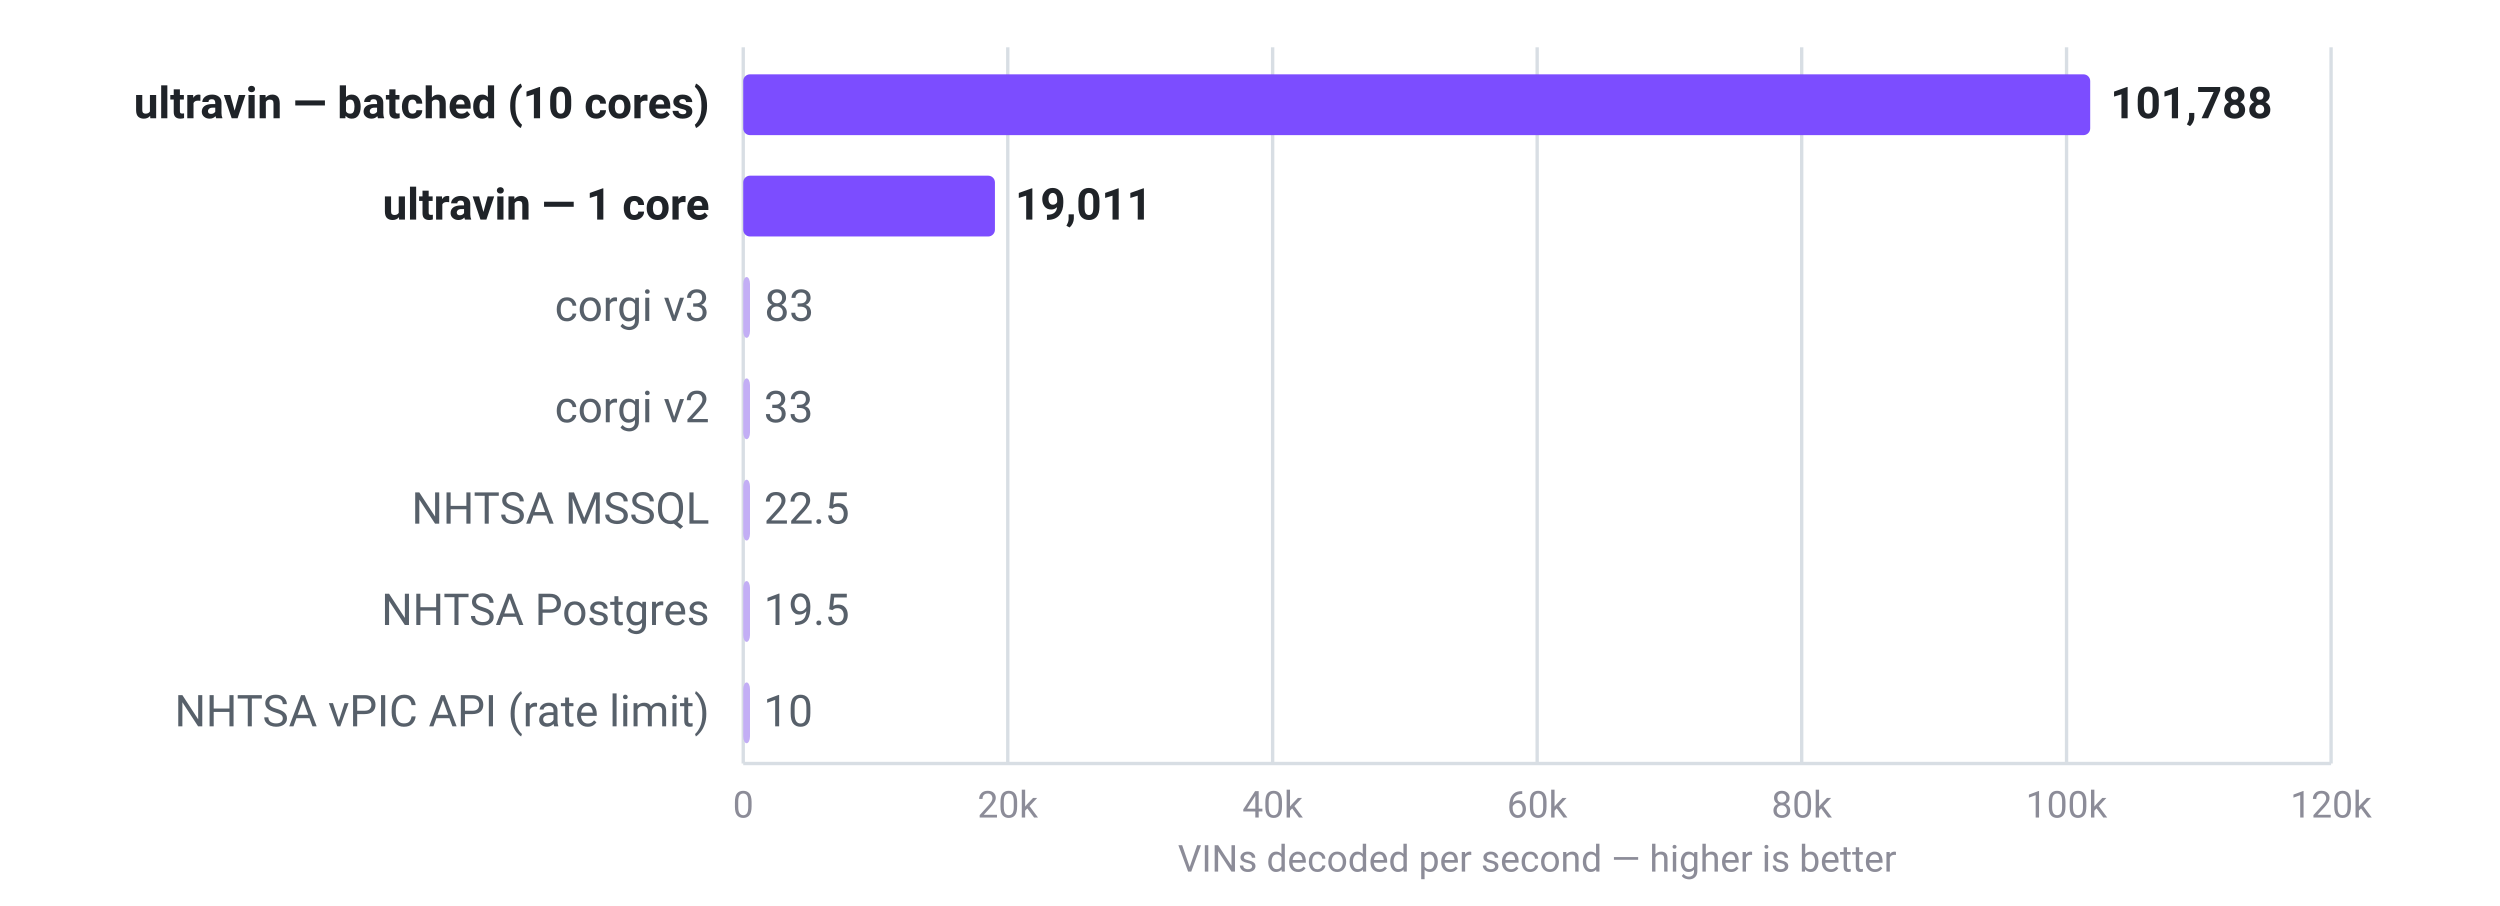
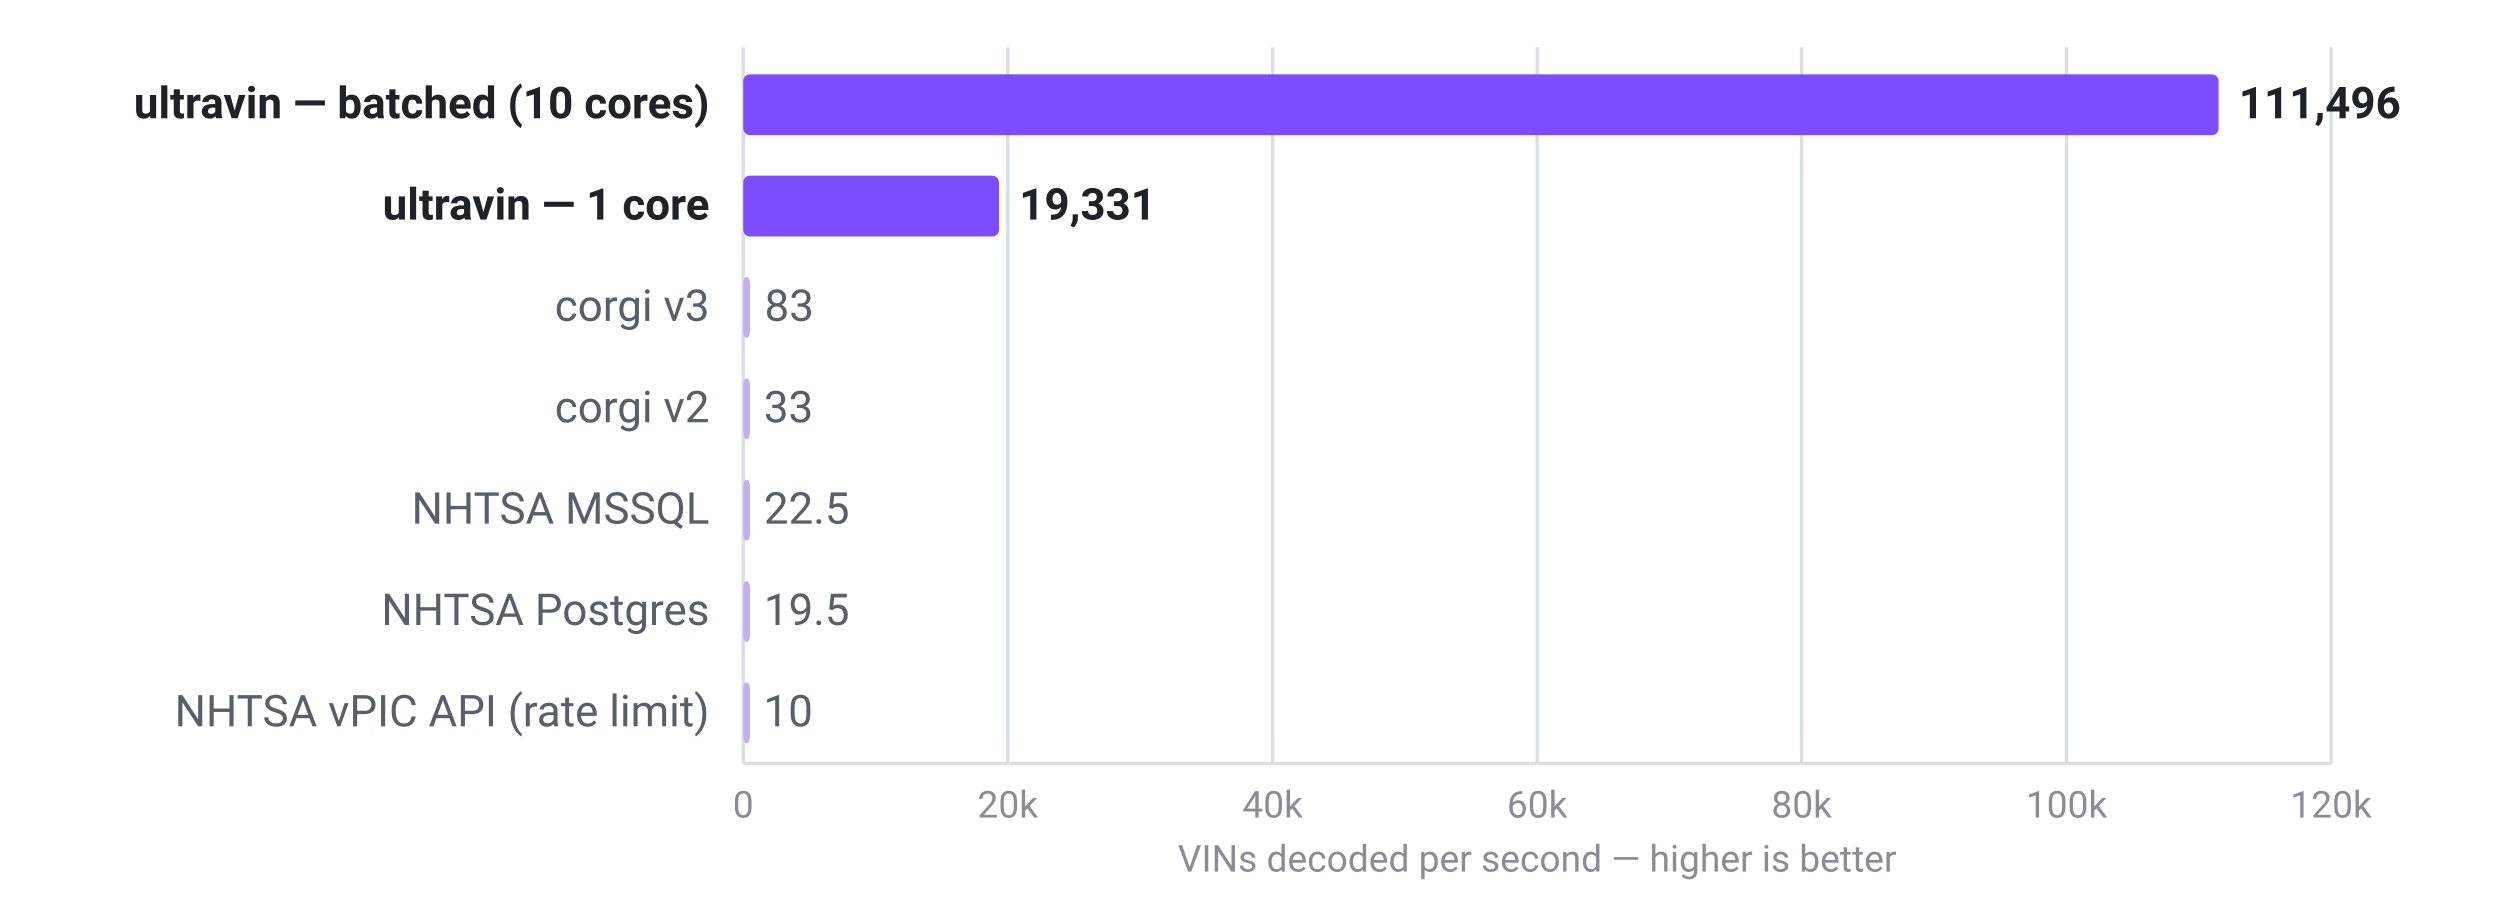
<svg xmlns="http://www.w3.org/2000/svg" viewBox="0 0 740 268" font-family="-apple-system, BlinkMacSystemFont, 'Segoe UI', Roboto, Helvetica, Arial, sans-serif">
  <style>.label{fill:#57606a;font-size:13px}.value{fill:#57606a;font-size:13px}.strong{fill:#1f2328;font-weight:700}.axis{fill:#8c8c98;font-size:11px}.grid{stroke:#d8dee4;stroke-width:1}.bar{fill:#c3aef5}.bar-hi{fill:#7c4dff}@media(prefers-color-scheme:dark){.label,.value{fill:#9198a1}.strong{fill:#f0f6fc}.axis{fill:#7d8590}.grid{stroke:#30363d}.bar{fill:#6b5bb0}.bar-hi{fill:#a786ff}}</style>
  <line class="grid" x1="220.0" y1="14" x2="220.0" y2="226" />
  <line class="grid" x1="298.3" y1="14" x2="298.3" y2="226" />
  <line class="grid" x1="376.7" y1="14" x2="376.7" y2="226" />
  <line class="grid" x1="455.0" y1="14" x2="455.0" y2="226" />
  <line class="grid" x1="533.3" y1="14" x2="533.3" y2="226" />
  <line class="grid" x1="611.7" y1="14" x2="611.7" y2="226" />
  <line class="grid" x1="690.0" y1="14" x2="690.0" y2="226" />
  <text class="label strong" x="210" y="35.0" text-anchor="end">ultravin — batched (10 cores)</text>
-   <rect class="bar-hi" x="220" y="22.0" width="398.7" height="18" rx="2" />
-   <text class="value strong" x="624.7" y="35.0">101,788</text>
+   <rect class="bar-hi" x="220" y="22.0" width="436.7" height="18" rx="2" />
+   <text class="value strong" x="662.7" y="35.0">111,496</text>
  <text class="label strong" x="210" y="65.0" text-anchor="end">ultravin — 1 core</text>
-   <rect class="bar-hi" x="220" y="52.0" width="74.5" height="18" rx="2" />
-   <text class="value strong" x="300.5" y="65.0">19,011</text>
+   <rect class="bar-hi" x="220" y="52.0" width="75.7" height="18" rx="2" />
+   <text class="value strong" x="301.7" y="65.0">19,331</text>
  <text class="label" x="210" y="95.0" text-anchor="end">corgi v3</text>
  <rect class="bar" x="220" y="82.0" width="2.0" height="18" rx="2" />
  <text class="value" x="226.3" y="95.0">83</text>
  <text class="label" x="210" y="125.0" text-anchor="end">corgi v2</text>
  <rect class="bar" x="220" y="112.0" width="2.0" height="18" rx="2" />
  <text class="value" x="226.1" y="125.0">33</text>
  <text class="label" x="210" y="155.0" text-anchor="end">NHTSA MSSQL</text>
  <rect class="bar" x="220" y="142.0" width="2.0" height="18" rx="2" />
  <text class="value" x="226.1" y="155.0">22.5</text>
  <text class="label" x="210" y="185.0" text-anchor="end">NHTSA Postgres</text>
  <rect class="bar" x="220" y="172.0" width="2.0" height="18" rx="2" />
  <text class="value" x="226.1" y="185.0">19.5</text>
  <text class="label" x="210" y="215.0" text-anchor="end">NHTSA vPIC API (rate limit)</text>
  <rect class="bar" x="220" y="202.0" width="2.0" height="18" rx="2" />
  <text class="value" x="226.0" y="215.0">10</text>
  <line class="grid" x1="220" y1="226" x2="690" y2="226" />
  <text class="axis" x="220.0" y="242" text-anchor="middle">0</text>
  <text class="axis" x="298.3" y="242" text-anchor="middle">20k</text>
  <text class="axis" x="376.7" y="242" text-anchor="middle">40k</text>
  <text class="axis" x="455.0" y="242" text-anchor="middle">60k</text>
  <text class="axis" x="533.3" y="242" text-anchor="middle">80k</text>
  <text class="axis" x="611.7" y="242" text-anchor="middle">100k</text>
  <text class="axis" x="690.0" y="242" text-anchor="middle">120k</text>
  <text class="axis" x="455.0" y="258" text-anchor="middle">VINs decoded per second — higher is better</text>
</svg>
